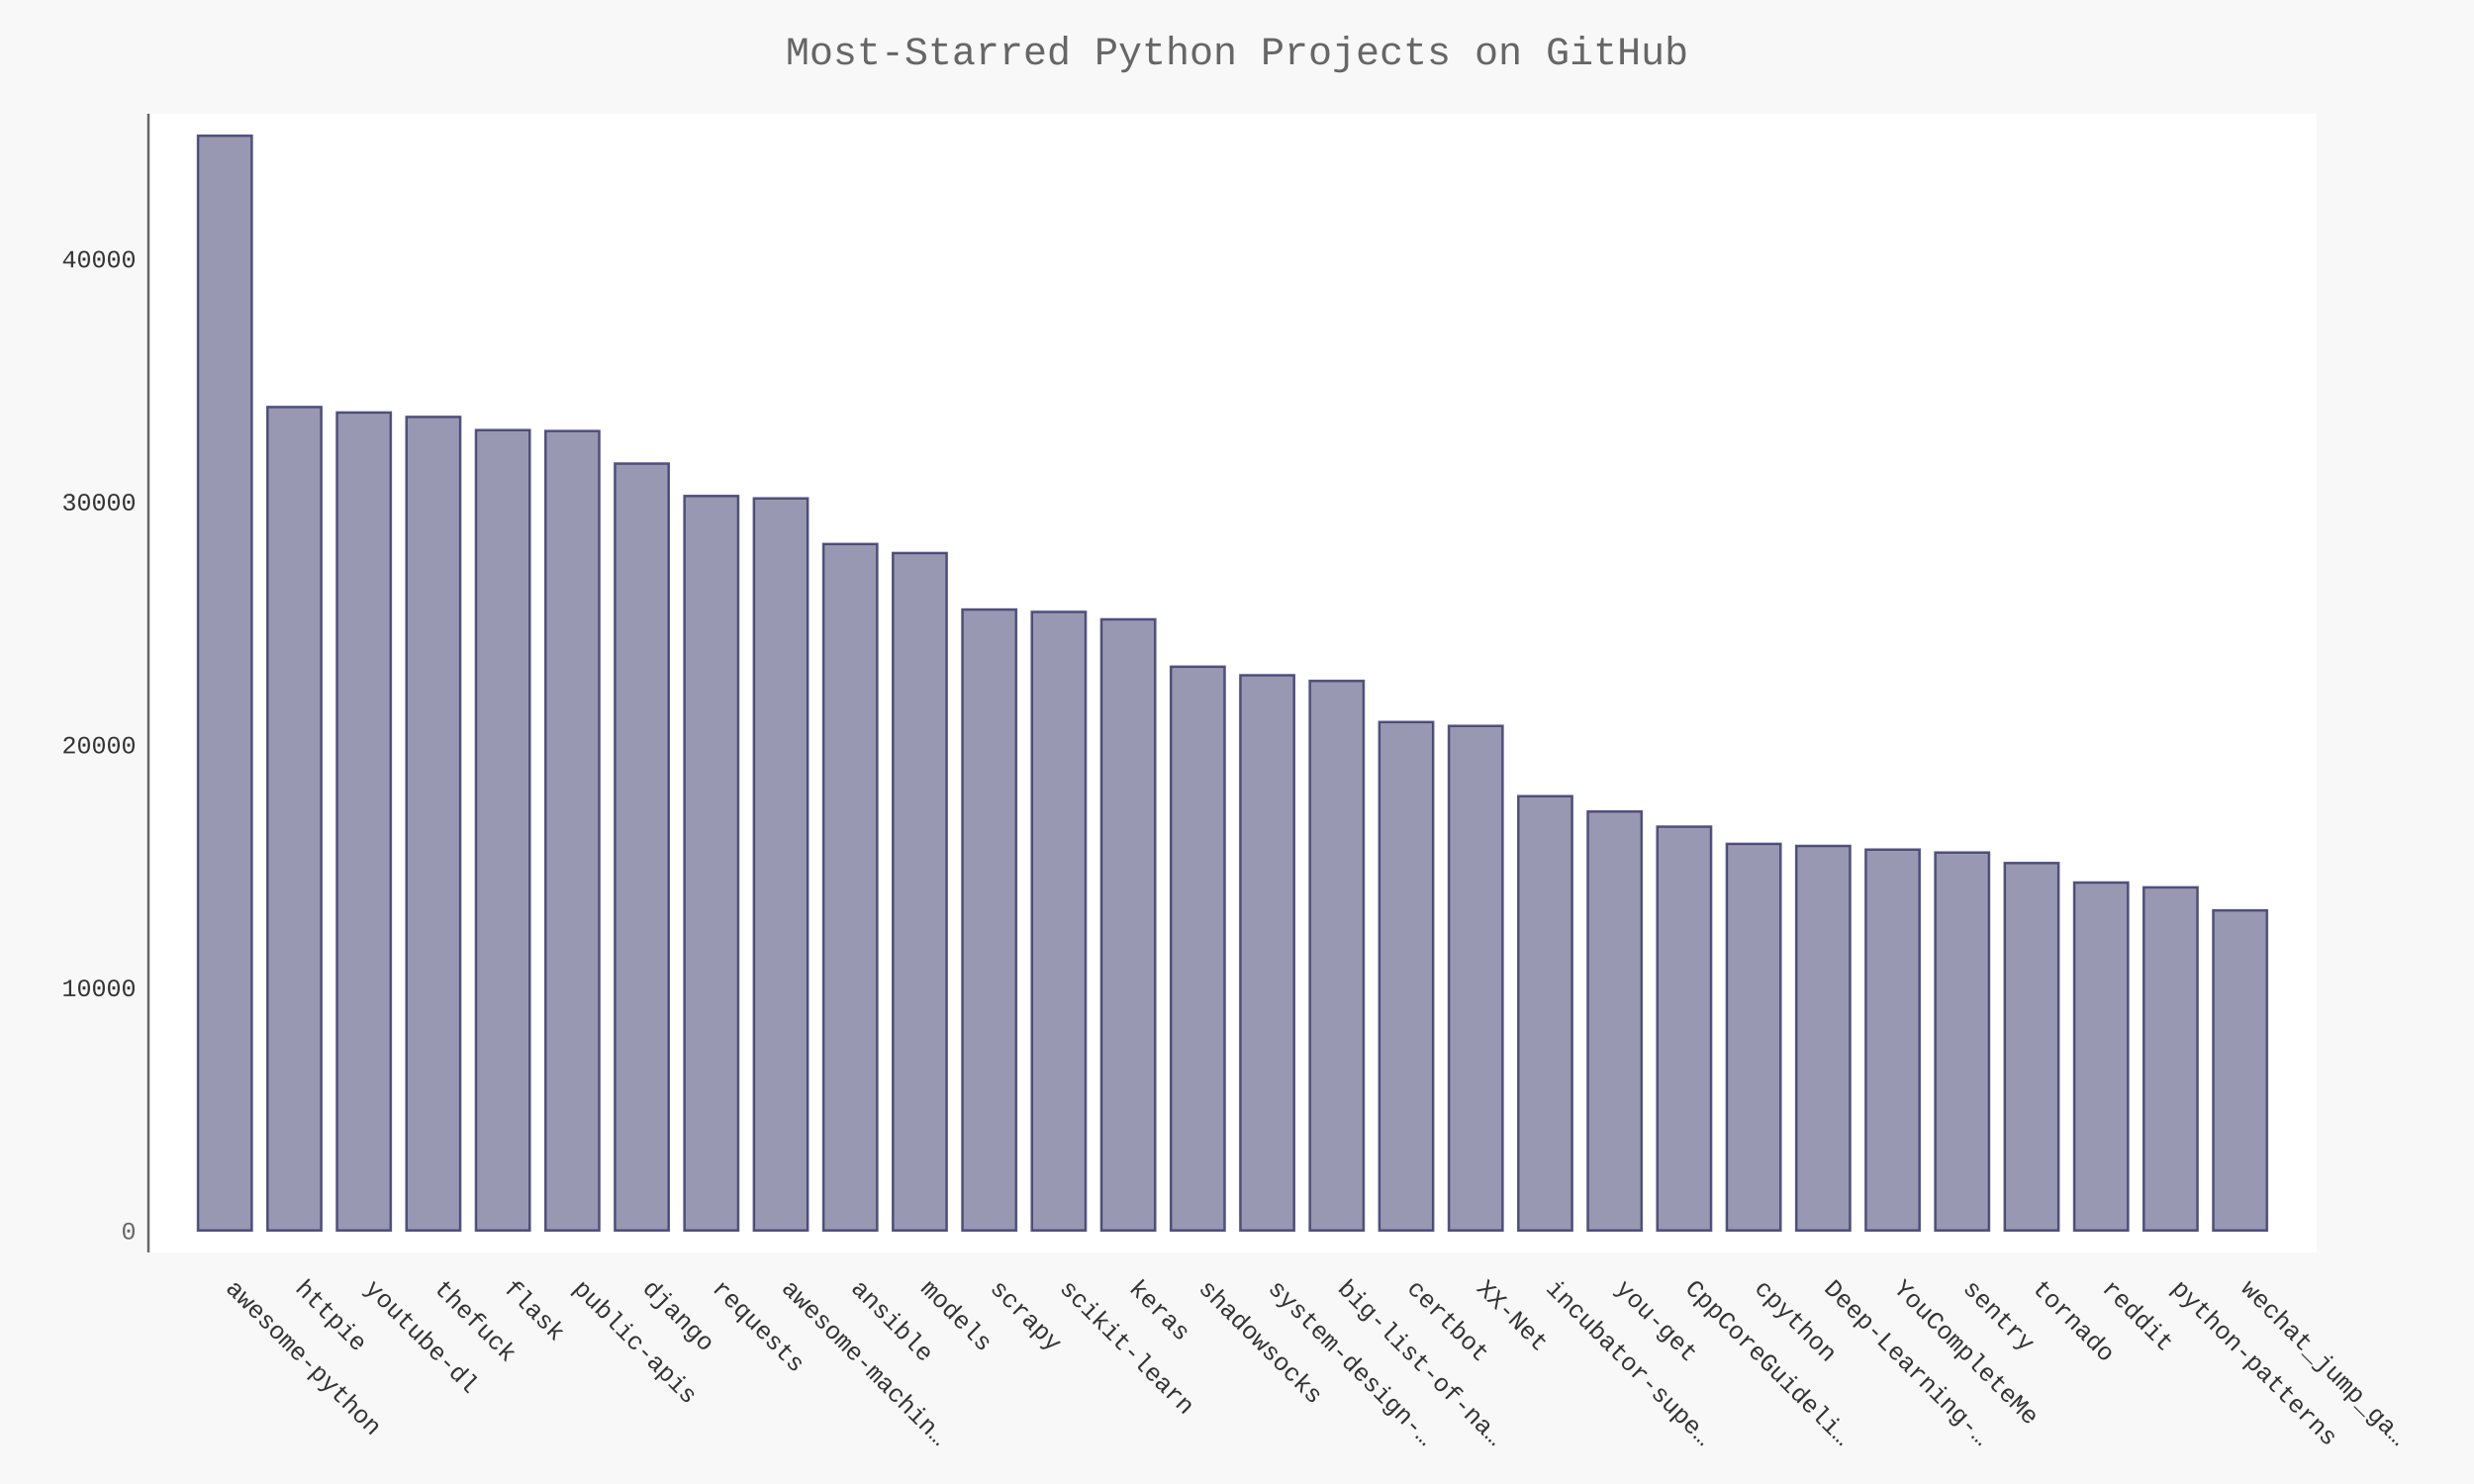
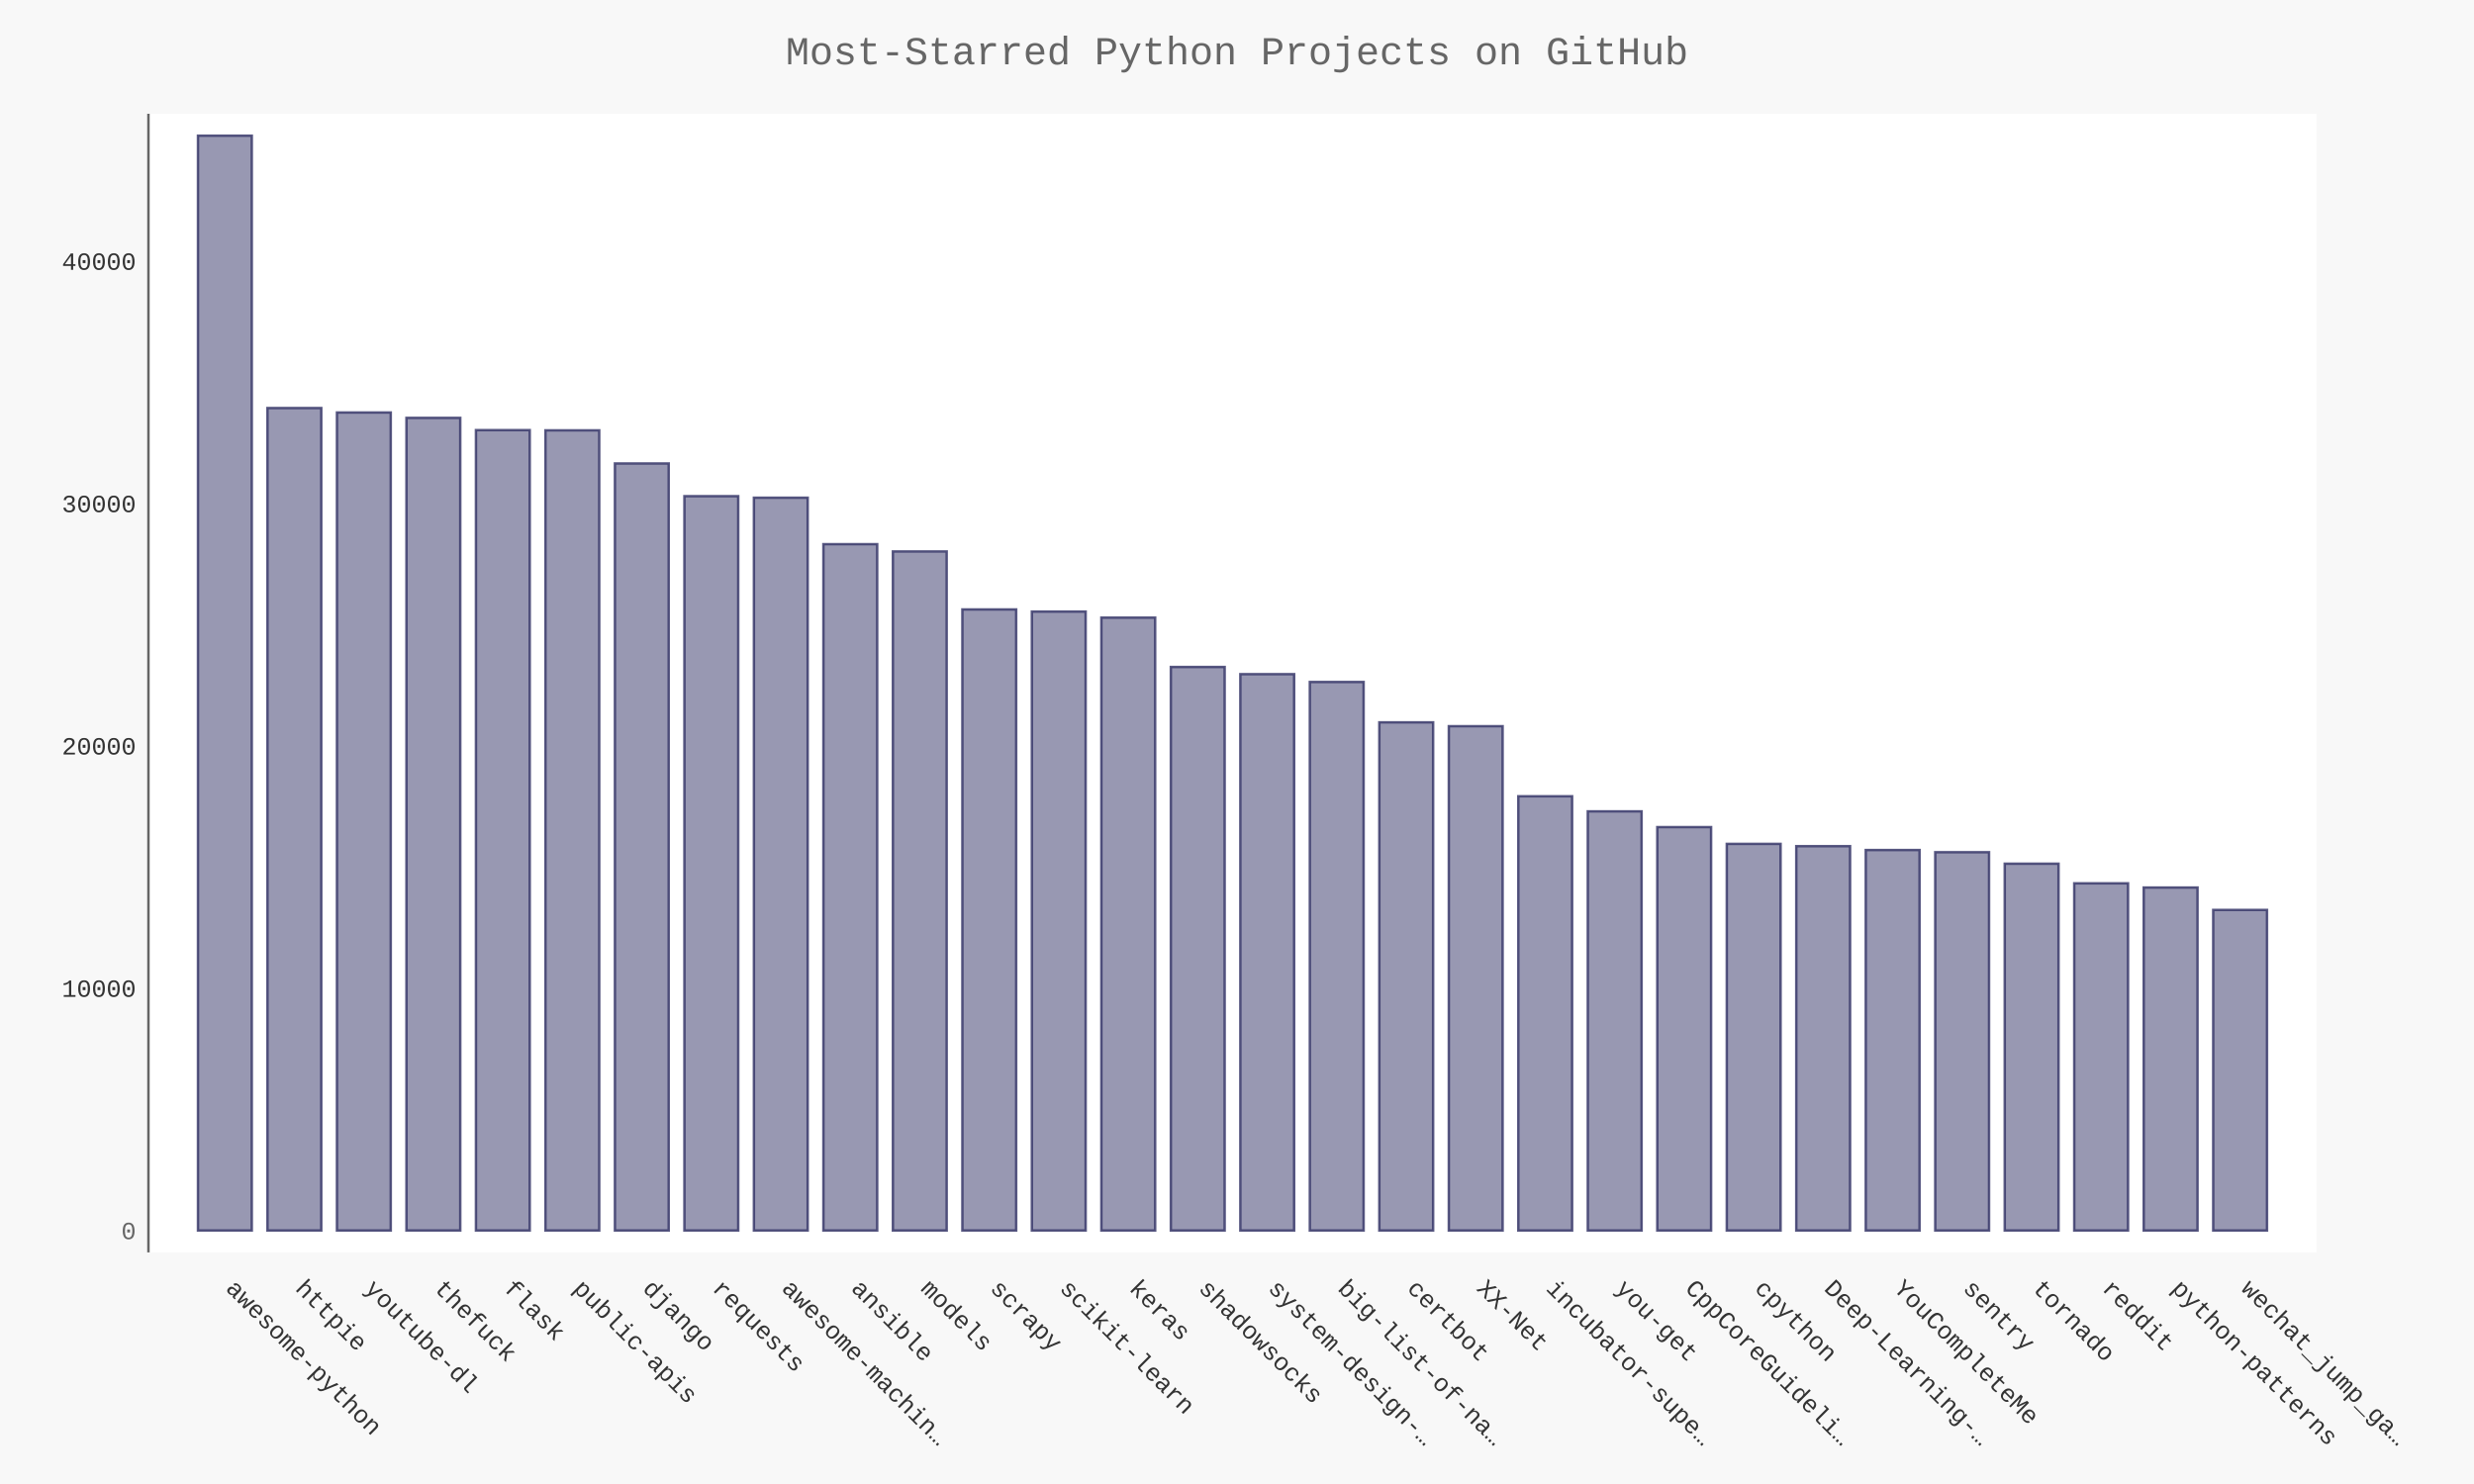
- <svg xmlns="http://www.w3.org/2000/svg" xmlns:xlink="http://www.w3.org/1999/xlink" class="pygal-chart" id="chart-6d1c6dbc-b07c-4457-940c-621d89699a38" viewBox="0 0 1000 600">
+ <svg xmlns="http://www.w3.org/2000/svg" xmlns:xlink="http://www.w3.org/1999/xlink" class="pygal-chart" id="chart-295b5a60-3c59-4f7c-b7f3-b1e7a32ef93c" viewBox="0 0 1000 600">
  <defs>
-     <style type="text/css">#chart-6d1c6dbc-b07c-4457-940c-621d89699a38{-webkit-user-select:none;-webkit-font-smoothing:antialiased;font-family:Consolas,"Liberation Mono",Menlo,Courier,monospace}#chart-6d1c6dbc-b07c-4457-940c-621d89699a38 .title{font-family:Consolas,"Liberation Mono",Menlo,Courier,monospace;font-size:16px}#chart-6d1c6dbc-b07c-4457-940c-621d89699a38 .legends .legend text{font-family:Consolas,"Liberation Mono",Menlo,Courier,monospace;font-size:14px}#chart-6d1c6dbc-b07c-4457-940c-621d89699a38 .axis text{font-family:Consolas,"Liberation Mono",Menlo,Courier,monospace;font-size:10px}#chart-6d1c6dbc-b07c-4457-940c-621d89699a38 .axis text.major{font-family:Consolas,"Liberation Mono",Menlo,Courier,monospace;font-size:10px}#chart-6d1c6dbc-b07c-4457-940c-621d89699a38 .text-overlay text.value{font-family:Consolas,"Liberation Mono",Menlo,Courier,monospace;font-size:16px}#chart-6d1c6dbc-b07c-4457-940c-621d89699a38 .text-overlay text.label{font-family:Consolas,"Liberation Mono",Menlo,Courier,monospace;font-size:10px}#chart-6d1c6dbc-b07c-4457-940c-621d89699a38 .tooltip{font-family:Consolas,"Liberation Mono",Menlo,Courier,monospace;font-size:14px}#chart-6d1c6dbc-b07c-4457-940c-621d89699a38 text.no_data{font-family:Consolas,"Liberation Mono",Menlo,Courier,monospace;font-size:64px}
- #chart-6d1c6dbc-b07c-4457-940c-621d89699a38{background-color:#f8f8f8}#chart-6d1c6dbc-b07c-4457-940c-621d89699a38 path,#chart-6d1c6dbc-b07c-4457-940c-621d89699a38 line,#chart-6d1c6dbc-b07c-4457-940c-621d89699a38 rect,#chart-6d1c6dbc-b07c-4457-940c-621d89699a38 circle{-webkit-transition:250ms ease-in;-moz-transition:250ms ease-in;transition:250ms ease-in}#chart-6d1c6dbc-b07c-4457-940c-621d89699a38 .graph &gt; .background{fill:#f8f8f8}#chart-6d1c6dbc-b07c-4457-940c-621d89699a38 .plot &gt; .background{fill:#ffffff}#chart-6d1c6dbc-b07c-4457-940c-621d89699a38 .graph{fill:#333}#chart-6d1c6dbc-b07c-4457-940c-621d89699a38 text.no_data{fill:#666}#chart-6d1c6dbc-b07c-4457-940c-621d89699a38 .title{fill:#666}#chart-6d1c6dbc-b07c-4457-940c-621d89699a38 .legends .legend text{fill:#333}#chart-6d1c6dbc-b07c-4457-940c-621d89699a38 .legends .legend:hover text{fill:#666}#chart-6d1c6dbc-b07c-4457-940c-621d89699a38 .axis .line{stroke:#666}#chart-6d1c6dbc-b07c-4457-940c-621d89699a38 .axis .guide.line{stroke:rgba(0,0,0,0.5)}#chart-6d1c6dbc-b07c-4457-940c-621d89699a38 .axis .major.line{stroke:#333}#chart-6d1c6dbc-b07c-4457-940c-621d89699a38 .axis text.major{fill:#666}#chart-6d1c6dbc-b07c-4457-940c-621d89699a38 .axis.y .guides:hover .guide.line,#chart-6d1c6dbc-b07c-4457-940c-621d89699a38 .line-graph .axis.x .guides:hover .guide.line,#chart-6d1c6dbc-b07c-4457-940c-621d89699a38 .stackedline-graph .axis.x .guides:hover .guide.line,#chart-6d1c6dbc-b07c-4457-940c-621d89699a38 .xy-graph .axis.x .guides:hover .guide.line{stroke:#666}#chart-6d1c6dbc-b07c-4457-940c-621d89699a38 .axis .guides:hover text{fill:#666}#chart-6d1c6dbc-b07c-4457-940c-621d89699a38 .reactive{fill-opacity:.5;stroke-opacity:.8}#chart-6d1c6dbc-b07c-4457-940c-621d89699a38 .ci{stroke:#333}#chart-6d1c6dbc-b07c-4457-940c-621d89699a38 .reactive.active,#chart-6d1c6dbc-b07c-4457-940c-621d89699a38 .active .reactive{fill-opacity:.9;stroke-opacity:.9;stroke-width:4}#chart-6d1c6dbc-b07c-4457-940c-621d89699a38 .ci .reactive.active{stroke-width:1.5}#chart-6d1c6dbc-b07c-4457-940c-621d89699a38 .series text{fill:#666}#chart-6d1c6dbc-b07c-4457-940c-621d89699a38 .tooltip rect{fill:#ffffff;stroke:#666;-webkit-transition:opacity 250ms ease-in;-moz-transition:opacity 250ms ease-in;transition:opacity 250ms ease-in}#chart-6d1c6dbc-b07c-4457-940c-621d89699a38 .tooltip .label{fill:#333}#chart-6d1c6dbc-b07c-4457-940c-621d89699a38 .tooltip .label{fill:#333}#chart-6d1c6dbc-b07c-4457-940c-621d89699a38 .tooltip .legend{font-size:.8em;fill:rgba(0,0,0,0.5)}#chart-6d1c6dbc-b07c-4457-940c-621d89699a38 .tooltip .x_label{font-size:.6em;fill:#666}#chart-6d1c6dbc-b07c-4457-940c-621d89699a38 .tooltip .xlink{font-size:.5em;text-decoration:underline}#chart-6d1c6dbc-b07c-4457-940c-621d89699a38 .tooltip .value{font-size:1.5em}#chart-6d1c6dbc-b07c-4457-940c-621d89699a38 .bound{font-size:.5em}#chart-6d1c6dbc-b07c-4457-940c-621d89699a38 .max-value{font-size:.75em;fill:rgba(0,0,0,0.5)}#chart-6d1c6dbc-b07c-4457-940c-621d89699a38 .map-element{fill:#ffffff;stroke:rgba(0,0,0,0.5) !important}#chart-6d1c6dbc-b07c-4457-940c-621d89699a38 .map-element .reactive{fill-opacity:inherit;stroke-opacity:inherit}#chart-6d1c6dbc-b07c-4457-940c-621d89699a38 .color-0,#chart-6d1c6dbc-b07c-4457-940c-621d89699a38 .color-0 a:visited{stroke:#333366;fill:#333366}#chart-6d1c6dbc-b07c-4457-940c-621d89699a38 .text-overlay .color-0 text{fill:black}
- #chart-6d1c6dbc-b07c-4457-940c-621d89699a38 text.no_data{text-anchor:middle}#chart-6d1c6dbc-b07c-4457-940c-621d89699a38 .guide.line{fill:none}#chart-6d1c6dbc-b07c-4457-940c-621d89699a38 .centered{text-anchor:middle}#chart-6d1c6dbc-b07c-4457-940c-621d89699a38 .title{text-anchor:middle}#chart-6d1c6dbc-b07c-4457-940c-621d89699a38 .legends .legend text{fill-opacity:1}#chart-6d1c6dbc-b07c-4457-940c-621d89699a38 .axis.x text{text-anchor:middle}#chart-6d1c6dbc-b07c-4457-940c-621d89699a38 .axis.x:not(.web) text[transform]{text-anchor:start}#chart-6d1c6dbc-b07c-4457-940c-621d89699a38 .axis.x:not(.web) text[transform].backwards{text-anchor:end}#chart-6d1c6dbc-b07c-4457-940c-621d89699a38 .axis.y text{text-anchor:end}#chart-6d1c6dbc-b07c-4457-940c-621d89699a38 .axis.y text[transform].backwards{text-anchor:start}#chart-6d1c6dbc-b07c-4457-940c-621d89699a38 .axis.y2 text{text-anchor:start}#chart-6d1c6dbc-b07c-4457-940c-621d89699a38 .axis.y2 text[transform].backwards{text-anchor:end}#chart-6d1c6dbc-b07c-4457-940c-621d89699a38 .axis .guide.line{stroke-dasharray:4,4}#chart-6d1c6dbc-b07c-4457-940c-621d89699a38 .axis .major.guide.line{stroke-dasharray:6,6}#chart-6d1c6dbc-b07c-4457-940c-621d89699a38 .horizontal .axis.y .guide.line,#chart-6d1c6dbc-b07c-4457-940c-621d89699a38 .horizontal .axis.y2 .guide.line,#chart-6d1c6dbc-b07c-4457-940c-621d89699a38 .vertical .axis.x .guide.line{opacity:0}#chart-6d1c6dbc-b07c-4457-940c-621d89699a38 .horizontal .axis.always_show .guide.line,#chart-6d1c6dbc-b07c-4457-940c-621d89699a38 .vertical .axis.always_show .guide.line{opacity:1 !important}#chart-6d1c6dbc-b07c-4457-940c-621d89699a38 .axis.y .guides:hover .guide.line,#chart-6d1c6dbc-b07c-4457-940c-621d89699a38 .axis.y2 .guides:hover .guide.line,#chart-6d1c6dbc-b07c-4457-940c-621d89699a38 .axis.x .guides:hover .guide.line{opacity:1}#chart-6d1c6dbc-b07c-4457-940c-621d89699a38 .axis .guides:hover text{opacity:1}#chart-6d1c6dbc-b07c-4457-940c-621d89699a38 .nofill{fill:none}#chart-6d1c6dbc-b07c-4457-940c-621d89699a38 .subtle-fill{fill-opacity:.2}#chart-6d1c6dbc-b07c-4457-940c-621d89699a38 .dot{stroke-width:1px;fill-opacity:1}#chart-6d1c6dbc-b07c-4457-940c-621d89699a38 .dot.active{stroke-width:5px}#chart-6d1c6dbc-b07c-4457-940c-621d89699a38 .dot.negative{fill:transparent}#chart-6d1c6dbc-b07c-4457-940c-621d89699a38 text,#chart-6d1c6dbc-b07c-4457-940c-621d89699a38 tspan{stroke:none !important}#chart-6d1c6dbc-b07c-4457-940c-621d89699a38 .series text.active{opacity:1}#chart-6d1c6dbc-b07c-4457-940c-621d89699a38 .tooltip rect{fill-opacity:.95;stroke-width:.5}#chart-6d1c6dbc-b07c-4457-940c-621d89699a38 .tooltip text{fill-opacity:1}#chart-6d1c6dbc-b07c-4457-940c-621d89699a38 .showable{visibility:hidden}#chart-6d1c6dbc-b07c-4457-940c-621d89699a38 .showable.shown{visibility:visible}#chart-6d1c6dbc-b07c-4457-940c-621d89699a38 .gauge-background{fill:rgba(229,229,229,1);stroke:none}#chart-6d1c6dbc-b07c-4457-940c-621d89699a38 .bg-lines{stroke:#f8f8f8;stroke-width:2px}</style>
+     <style type="text/css">#chart-295b5a60-3c59-4f7c-b7f3-b1e7a32ef93c{-webkit-user-select:none;-webkit-font-smoothing:antialiased;font-family:Consolas,"Liberation Mono",Menlo,Courier,monospace}#chart-295b5a60-3c59-4f7c-b7f3-b1e7a32ef93c .title{font-family:Consolas,"Liberation Mono",Menlo,Courier,monospace;font-size:16px}#chart-295b5a60-3c59-4f7c-b7f3-b1e7a32ef93c .legends .legend text{font-family:Consolas,"Liberation Mono",Menlo,Courier,monospace;font-size:14px}#chart-295b5a60-3c59-4f7c-b7f3-b1e7a32ef93c .axis text{font-family:Consolas,"Liberation Mono",Menlo,Courier,monospace;font-size:10px}#chart-295b5a60-3c59-4f7c-b7f3-b1e7a32ef93c .axis text.major{font-family:Consolas,"Liberation Mono",Menlo,Courier,monospace;font-size:10px}#chart-295b5a60-3c59-4f7c-b7f3-b1e7a32ef93c .text-overlay text.value{font-family:Consolas,"Liberation Mono",Menlo,Courier,monospace;font-size:16px}#chart-295b5a60-3c59-4f7c-b7f3-b1e7a32ef93c .text-overlay text.label{font-family:Consolas,"Liberation Mono",Menlo,Courier,monospace;font-size:10px}#chart-295b5a60-3c59-4f7c-b7f3-b1e7a32ef93c .tooltip{font-family:Consolas,"Liberation Mono",Menlo,Courier,monospace;font-size:14px}#chart-295b5a60-3c59-4f7c-b7f3-b1e7a32ef93c text.no_data{font-family:Consolas,"Liberation Mono",Menlo,Courier,monospace;font-size:64px}
+ #chart-295b5a60-3c59-4f7c-b7f3-b1e7a32ef93c{background-color:#f8f8f8}#chart-295b5a60-3c59-4f7c-b7f3-b1e7a32ef93c path,#chart-295b5a60-3c59-4f7c-b7f3-b1e7a32ef93c line,#chart-295b5a60-3c59-4f7c-b7f3-b1e7a32ef93c rect,#chart-295b5a60-3c59-4f7c-b7f3-b1e7a32ef93c circle{-webkit-transition:250ms ease-in;-moz-transition:250ms ease-in;transition:250ms ease-in}#chart-295b5a60-3c59-4f7c-b7f3-b1e7a32ef93c .graph &gt; .background{fill:#f8f8f8}#chart-295b5a60-3c59-4f7c-b7f3-b1e7a32ef93c .plot &gt; .background{fill:#ffffff}#chart-295b5a60-3c59-4f7c-b7f3-b1e7a32ef93c .graph{fill:#333}#chart-295b5a60-3c59-4f7c-b7f3-b1e7a32ef93c text.no_data{fill:#666}#chart-295b5a60-3c59-4f7c-b7f3-b1e7a32ef93c .title{fill:#666}#chart-295b5a60-3c59-4f7c-b7f3-b1e7a32ef93c .legends .legend text{fill:#333}#chart-295b5a60-3c59-4f7c-b7f3-b1e7a32ef93c .legends .legend:hover text{fill:#666}#chart-295b5a60-3c59-4f7c-b7f3-b1e7a32ef93c .axis .line{stroke:#666}#chart-295b5a60-3c59-4f7c-b7f3-b1e7a32ef93c .axis .guide.line{stroke:rgba(0,0,0,0.5)}#chart-295b5a60-3c59-4f7c-b7f3-b1e7a32ef93c .axis .major.line{stroke:#333}#chart-295b5a60-3c59-4f7c-b7f3-b1e7a32ef93c .axis text.major{fill:#666}#chart-295b5a60-3c59-4f7c-b7f3-b1e7a32ef93c .axis.y .guides:hover .guide.line,#chart-295b5a60-3c59-4f7c-b7f3-b1e7a32ef93c .line-graph .axis.x .guides:hover .guide.line,#chart-295b5a60-3c59-4f7c-b7f3-b1e7a32ef93c .stackedline-graph .axis.x .guides:hover .guide.line,#chart-295b5a60-3c59-4f7c-b7f3-b1e7a32ef93c .xy-graph .axis.x .guides:hover .guide.line{stroke:#666}#chart-295b5a60-3c59-4f7c-b7f3-b1e7a32ef93c .axis .guides:hover text{fill:#666}#chart-295b5a60-3c59-4f7c-b7f3-b1e7a32ef93c .reactive{fill-opacity:.5;stroke-opacity:.8}#chart-295b5a60-3c59-4f7c-b7f3-b1e7a32ef93c .ci{stroke:#333}#chart-295b5a60-3c59-4f7c-b7f3-b1e7a32ef93c .reactive.active,#chart-295b5a60-3c59-4f7c-b7f3-b1e7a32ef93c .active .reactive{fill-opacity:.9;stroke-opacity:.9;stroke-width:4}#chart-295b5a60-3c59-4f7c-b7f3-b1e7a32ef93c .ci .reactive.active{stroke-width:1.5}#chart-295b5a60-3c59-4f7c-b7f3-b1e7a32ef93c .series text{fill:#666}#chart-295b5a60-3c59-4f7c-b7f3-b1e7a32ef93c .tooltip rect{fill:#ffffff;stroke:#666;-webkit-transition:opacity 250ms ease-in;-moz-transition:opacity 250ms ease-in;transition:opacity 250ms ease-in}#chart-295b5a60-3c59-4f7c-b7f3-b1e7a32ef93c .tooltip .label{fill:#333}#chart-295b5a60-3c59-4f7c-b7f3-b1e7a32ef93c .tooltip .label{fill:#333}#chart-295b5a60-3c59-4f7c-b7f3-b1e7a32ef93c .tooltip .legend{font-size:.8em;fill:rgba(0,0,0,0.5)}#chart-295b5a60-3c59-4f7c-b7f3-b1e7a32ef93c .tooltip .x_label{font-size:.6em;fill:#666}#chart-295b5a60-3c59-4f7c-b7f3-b1e7a32ef93c .tooltip .xlink{font-size:.5em;text-decoration:underline}#chart-295b5a60-3c59-4f7c-b7f3-b1e7a32ef93c .tooltip .value{font-size:1.5em}#chart-295b5a60-3c59-4f7c-b7f3-b1e7a32ef93c .bound{font-size:.5em}#chart-295b5a60-3c59-4f7c-b7f3-b1e7a32ef93c .max-value{font-size:.75em;fill:rgba(0,0,0,0.5)}#chart-295b5a60-3c59-4f7c-b7f3-b1e7a32ef93c .map-element{fill:#ffffff;stroke:rgba(0,0,0,0.5) !important}#chart-295b5a60-3c59-4f7c-b7f3-b1e7a32ef93c .map-element .reactive{fill-opacity:inherit;stroke-opacity:inherit}#chart-295b5a60-3c59-4f7c-b7f3-b1e7a32ef93c .color-0,#chart-295b5a60-3c59-4f7c-b7f3-b1e7a32ef93c .color-0 a:visited{stroke:#333366;fill:#333366}#chart-295b5a60-3c59-4f7c-b7f3-b1e7a32ef93c .text-overlay .color-0 text{fill:black}
+ #chart-295b5a60-3c59-4f7c-b7f3-b1e7a32ef93c text.no_data{text-anchor:middle}#chart-295b5a60-3c59-4f7c-b7f3-b1e7a32ef93c .guide.line{fill:none}#chart-295b5a60-3c59-4f7c-b7f3-b1e7a32ef93c .centered{text-anchor:middle}#chart-295b5a60-3c59-4f7c-b7f3-b1e7a32ef93c .title{text-anchor:middle}#chart-295b5a60-3c59-4f7c-b7f3-b1e7a32ef93c .legends .legend text{fill-opacity:1}#chart-295b5a60-3c59-4f7c-b7f3-b1e7a32ef93c .axis.x text{text-anchor:middle}#chart-295b5a60-3c59-4f7c-b7f3-b1e7a32ef93c .axis.x:not(.web) text[transform]{text-anchor:start}#chart-295b5a60-3c59-4f7c-b7f3-b1e7a32ef93c .axis.x:not(.web) text[transform].backwards{text-anchor:end}#chart-295b5a60-3c59-4f7c-b7f3-b1e7a32ef93c .axis.y text{text-anchor:end}#chart-295b5a60-3c59-4f7c-b7f3-b1e7a32ef93c .axis.y text[transform].backwards{text-anchor:start}#chart-295b5a60-3c59-4f7c-b7f3-b1e7a32ef93c .axis.y2 text{text-anchor:start}#chart-295b5a60-3c59-4f7c-b7f3-b1e7a32ef93c .axis.y2 text[transform].backwards{text-anchor:end}#chart-295b5a60-3c59-4f7c-b7f3-b1e7a32ef93c .axis .guide.line{stroke-dasharray:4,4}#chart-295b5a60-3c59-4f7c-b7f3-b1e7a32ef93c .axis .major.guide.line{stroke-dasharray:6,6}#chart-295b5a60-3c59-4f7c-b7f3-b1e7a32ef93c .horizontal .axis.y .guide.line,#chart-295b5a60-3c59-4f7c-b7f3-b1e7a32ef93c .horizontal .axis.y2 .guide.line,#chart-295b5a60-3c59-4f7c-b7f3-b1e7a32ef93c .vertical .axis.x .guide.line{opacity:0}#chart-295b5a60-3c59-4f7c-b7f3-b1e7a32ef93c .horizontal .axis.always_show .guide.line,#chart-295b5a60-3c59-4f7c-b7f3-b1e7a32ef93c .vertical .axis.always_show .guide.line{opacity:1 !important}#chart-295b5a60-3c59-4f7c-b7f3-b1e7a32ef93c .axis.y .guides:hover .guide.line,#chart-295b5a60-3c59-4f7c-b7f3-b1e7a32ef93c .axis.y2 .guides:hover .guide.line,#chart-295b5a60-3c59-4f7c-b7f3-b1e7a32ef93c .axis.x .guides:hover .guide.line{opacity:1}#chart-295b5a60-3c59-4f7c-b7f3-b1e7a32ef93c .axis .guides:hover text{opacity:1}#chart-295b5a60-3c59-4f7c-b7f3-b1e7a32ef93c .nofill{fill:none}#chart-295b5a60-3c59-4f7c-b7f3-b1e7a32ef93c .subtle-fill{fill-opacity:.2}#chart-295b5a60-3c59-4f7c-b7f3-b1e7a32ef93c .dot{stroke-width:1px;fill-opacity:1}#chart-295b5a60-3c59-4f7c-b7f3-b1e7a32ef93c .dot.active{stroke-width:5px}#chart-295b5a60-3c59-4f7c-b7f3-b1e7a32ef93c .dot.negative{fill:transparent}#chart-295b5a60-3c59-4f7c-b7f3-b1e7a32ef93c text,#chart-295b5a60-3c59-4f7c-b7f3-b1e7a32ef93c tspan{stroke:none !important}#chart-295b5a60-3c59-4f7c-b7f3-b1e7a32ef93c .series text.active{opacity:1}#chart-295b5a60-3c59-4f7c-b7f3-b1e7a32ef93c .tooltip rect{fill-opacity:.95;stroke-width:.5}#chart-295b5a60-3c59-4f7c-b7f3-b1e7a32ef93c .tooltip text{fill-opacity:1}#chart-295b5a60-3c59-4f7c-b7f3-b1e7a32ef93c .showable{visibility:hidden}#chart-295b5a60-3c59-4f7c-b7f3-b1e7a32ef93c .showable.shown{visibility:visible}#chart-295b5a60-3c59-4f7c-b7f3-b1e7a32ef93c .gauge-background{fill:rgba(229,229,229,1);stroke:none}#chart-295b5a60-3c59-4f7c-b7f3-b1e7a32ef93c .bg-lines{stroke:#f8f8f8;stroke-width:2px}</style>
  </defs>
  <g class="graph bar-graph vertical">
    <rect class="background" height="600" width="1000" x="0" y="0" />
    <g class="plot" transform="translate(60, 46)">
      <rect class="background" height="460.36" width="876.36" x="0" y="0" />
      <g class="axis y">
        <g class="guides">
          <text class="major" x="-5" y="455.007">0</text>
        </g>
        <g class="guides">
-           <text class="" x="-5" y="356.782">10000</text>
-         </g>
-         <g class="guides">
-           <text class="" x="-5" y="258.556">20000</text>
-         </g>
-         <g class="guides">
-           <text class="" x="-5" y="160.33">30000</text>
-         </g>
-         <g class="guides">
-           <text class="" x="-5" y="62.104">40000</text>
+           <text class="" x="-5" y="357.027">10000</text>
+         </g>
+         <g class="guides">
+           <text class="" x="-5" y="259.047">20000</text>
+         </g>
+         <g class="guides">
+           <text class="" x="-5" y="161.067">30000</text>
+         </g>
+         <g class="guides">
+           <text class="" x="-5" y="63.087">40000</text>
        </g>
      </g>
      <g class="axis x">
        <path class="line" d="M0 0 v460.36" />
        <g class="guides">
          <path class="guide line" d="M30.897 0 v460.36" />
          <text class="" transform="rotate(45 30.89732 475.3604)" x="30.897" y="475.36">awesome-python</text>
        </g>
        <g class="guides">
          <path class="guide line" d="M58.986 0 v460.36" />
          <text class="" transform="rotate(45 58.9858 475.3604)" x="58.986" y="475.36">httpie</text>
        </g>
        <g class="guides">
          <path class="guide line" d="M87.074 0 v460.36" />
          <text class="" transform="rotate(45 87.07427 475.3604)" x="87.074" y="475.36">youtube-dl</text>
        </g>
        <g class="guides">
          <path class="guide line" d="M115.163 0 v460.36" />
          <text class="" transform="rotate(45 115.1627 475.3604)" x="115.163" y="475.36">thefuck</text>
        </g>
        <g class="guides">
          <path class="guide line" d="M143.251 0 v460.36" />
          <text class="" transform="rotate(45 143.2512 475.3604)" x="143.251" y="475.36">flask</text>
        </g>
        <g class="guides">
          <path class="guide line" d="M171.34 0 v460.36" />
          <text class="" transform="rotate(45 171.3397 475.3604)" x="171.34" y="475.36">public-apis</text>
        </g>
        <g class="guides">
          <path class="guide line" d="M199.428 0 v460.36" />
          <text class="" transform="rotate(45 199.4282 475.3604)" x="199.428" y="475.36">django</text>
        </g>
        <g class="guides">
          <path class="guide line" d="M227.517 0 v460.36" />
          <text class="" transform="rotate(45 227.5166 475.3604)" x="227.517" y="475.36">requests</text>
        </g>
        <g class="guides">
          <path class="guide line" d="M255.605 0 v460.36" />
          <text class="" transform="rotate(45 255.6051 475.3604)" x="255.605" y="475.36">awesome-machin…</text>
        </g>
        <g class="guides">
          <path class="guide line" d="M283.694 0 v460.36" />
          <text class="" transform="rotate(45 283.6936 475.3604)" x="283.694" y="475.36">ansible</text>
        </g>
        <g class="guides">
          <path class="guide line" d="M311.782 0 v460.36" />
          <text class="" transform="rotate(45 311.7821 475.3604)" x="311.782" y="475.36">models</text>
        </g>
        <g class="guides">
          <path class="guide line" d="M339.871 0 v460.36" />
          <text class="" transform="rotate(45 339.8705 475.3604)" x="339.871" y="475.36">scrapy</text>
        </g>
        <g class="guides">
          <path class="guide line" d="M367.959 0 v460.36" />
          <text class="" transform="rotate(45 367.959 475.3604)" x="367.959" y="475.36">scikit-learn</text>
        </g>
        <g class="guides">
          <path class="guide line" d="M396.047 0 v460.36" />
          <text class="" transform="rotate(45 396.0475 475.3604)" x="396.047" y="475.36">keras</text>
        </g>
        <g class="guides">
          <path class="guide line" d="M424.136 0 v460.36" />
          <text class="" transform="rotate(45 424.136 475.3604)" x="424.136" y="475.36">shadowsocks</text>
        </g>
        <g class="guides">
          <path class="guide line" d="M452.224 0 v460.36" />
          <text class="" transform="rotate(45 452.2244 475.3604)" x="452.224" y="475.36">system-design-…</text>
        </g>
        <g class="guides">
          <path class="guide line" d="M480.313 0 v460.36" />
          <text class="" transform="rotate(45 480.3129 475.3604)" x="480.313" y="475.36">big-list-of-na…</text>
        </g>
        <g class="guides">
          <path class="guide line" d="M508.401 0 v460.36" />
          <text class="" transform="rotate(45 508.4014 475.3604)" x="508.401" y="475.36">certbot</text>
        </g>
        <g class="guides">
          <path class="guide line" d="M536.49 0 v460.36" />
          <text class="" transform="rotate(45 536.4899 475.3604)" x="536.49" y="475.36">XX-Net</text>
        </g>
        <g class="guides">
          <path class="guide line" d="M564.578 0 v460.36" />
          <text class="" transform="rotate(45 564.5783 475.3604)" x="564.578" y="475.36">incubator-supe…</text>
        </g>
        <g class="guides">
          <path class="guide line" d="M592.667 0 v460.36" />
          <text class="" transform="rotate(45 592.6668 475.3604)" x="592.667" y="475.36">you-get</text>
        </g>
        <g class="guides">
          <path class="guide line" d="M620.755 0 v460.36" />
          <text class="" transform="rotate(45 620.7553 475.3604)" x="620.755" y="475.36">CppCoreGuideli…</text>
        </g>
        <g class="guides">
          <path class="guide line" d="M648.844 0 v460.36" />
          <text class="" transform="rotate(45 648.8438 475.3604)" x="648.844" y="475.36">cpython</text>
        </g>
        <g class="guides">
          <path class="guide line" d="M676.932 0 v460.36" />
          <text class="" transform="rotate(45 676.9322 475.3604)" x="676.932" y="475.36">Deep-Learning-…</text>
        </g>
        <g class="guides">
          <path class="guide line" d="M705.021 0 v460.36" />
          <text class="" transform="rotate(45 705.0207 475.3604)" x="705.021" y="475.36">YouCompleteMe</text>
        </g>
        <g class="guides">
          <path class="guide line" d="M733.109 0 v460.36" />
          <text class="" transform="rotate(45 733.1092 475.3604)" x="733.109" y="475.36">sentry</text>
        </g>
        <g class="guides">
          <path class="guide line" d="M761.198 0 v460.36" />
          <text class="" transform="rotate(45 761.1976 475.3604)" x="761.198" y="475.36">tornado</text>
        </g>
        <g class="guides">
          <path class="guide line" d="M789.286 0 v460.36" />
          <text class="" transform="rotate(45 789.2861 475.3604)" x="789.286" y="475.36">reddit</text>
        </g>
        <g class="guides">
          <path class="guide line" d="M817.375 0 v460.36" />
          <text class="" transform="rotate(45 817.3746 475.3604)" x="817.375" y="475.36">python-patterns</text>
        </g>
        <g class="guides">
          <path class="guide line" d="M845.463 0 v460.36" />
          <text class="" transform="rotate(45 845.4631 475.3604)" x="845.463" y="475.36">wechat_jump_ga…</text>
        </g>
      </g>
      <g class="series serie-0 color-0">
        <g class="bars">
          <g class="bar">
            <a target="_blank" xlink:href="https://github.com/vinta/awesome-python">
              <rect class="rect reactive tooltip-trigger" height="442.654" rx="0" ry="0" width="21.752" x="20.021" y="8.853" />
            </a>
          </g>
          <g class="bar">
            <a target="_blank" xlink:href="https://github.com/jakubroztocil/httpie">
-               <rect class="rect reactive tooltip-trigger" height="332.956" rx="0" ry="0" width="21.752" x="48.11" y="118.552" />
+               <rect class="rect reactive tooltip-trigger" height="332.534" rx="0" ry="0" width="21.752" x="48.11" y="118.973" />
            </a>
          </g>
          <g class="bar">
            <a target="_blank" xlink:href="https://github.com/rg3/youtube-dl">
-               <rect class="rect reactive tooltip-trigger" height="330.746" rx="0" ry="0" width="21.752" x="76.198" y="120.762" />
+               <rect class="rect reactive tooltip-trigger" height="330.732" rx="0" ry="0" width="21.752" x="76.198" y="120.776" />
            </a>
          </g>
          <g class="bar">
            <a target="_blank" xlink:href="https://github.com/nvbn/thefuck">
-               <rect class="rect reactive tooltip-trigger" height="328.958" rx="0" ry="0" width="21.752" x="104.287" y="122.549" />
+               <rect class="rect reactive tooltip-trigger" height="328.556" rx="0" ry="0" width="21.752" x="104.287" y="122.951" />
            </a>
          </g>
          <g class="bar">
            <a target="_blank" xlink:href="https://github.com/pallets/flask">
-               <rect class="rect reactive tooltip-trigger" height="323.624" rx="0" ry="0" width="21.752" x="132.375" y="127.883" />
+               <rect class="rect reactive tooltip-trigger" height="323.608" rx="0" ry="0" width="21.752" x="132.375" y="127.899" />
            </a>
          </g>
          <g class="bar">
            <a target="_blank" xlink:href="https://github.com/toddmotto/public-apis">
-               <rect class="rect reactive tooltip-trigger" height="323.251" rx="0" ry="0" width="21.752" x="160.464" y="128.256" />
+               <rect class="rect reactive tooltip-trigger" height="323.52" rx="0" ry="0" width="21.752" x="160.464" y="127.987" />
            </a>
          </g>
          <g class="bar">
            <a target="_blank" xlink:href="https://github.com/django/django">
-               <rect class="rect reactive tooltip-trigger" height="310.099" rx="0" ry="0" width="21.752" x="188.552" y="141.409" />
+               <rect class="rect reactive tooltip-trigger" height="310.126" rx="0" ry="0" width="21.752" x="188.552" y="141.381" />
            </a>
          </g>
          <g class="bar">
            <a target="_blank" xlink:href="https://github.com/requests/requests">
-               <rect class="rect reactive tooltip-trigger" height="296.985" rx="0" ry="0" width="21.752" x="216.641" y="154.522" />
+               <rect class="rect reactive tooltip-trigger" height="296.899" rx="0" ry="0" width="21.752" x="216.641" y="154.608" />
            </a>
          </g>
          <g class="bar">
            <a target="_blank" xlink:href="https://github.com/josephmisiti/awesome-machine-learning">
-               <rect class="rect reactive tooltip-trigger" height="296.023" rx="0" ry="0" width="21.752" x="244.729" y="155.484" />
+               <rect class="rect reactive tooltip-trigger" height="296.282" rx="0" ry="0" width="21.752" x="244.729" y="155.225" />
            </a>
          </g>
          <g class="bar">
            <a target="_blank" xlink:href="https://github.com/ansible/ansible">
-               <rect class="rect reactive tooltip-trigger" height="277.576" rx="0" ry="0" width="21.752" x="272.818" y="173.931" />
+               <rect class="rect reactive tooltip-trigger" height="277.499" rx="0" ry="0" width="21.752" x="272.818" y="174.008" />
            </a>
          </g>
          <g class="bar">
            <a target="_blank" xlink:href="https://github.com/tensorflow/models">
-               <rect class="rect reactive tooltip-trigger" height="273.922" rx="0" ry="0" width="21.752" x="300.906" y="177.585" />
+               <rect class="rect reactive tooltip-trigger" height="274.55" rx="0" ry="0" width="21.752" x="300.906" y="176.957" />
            </a>
          </g>
          <g class="bar">
            <a target="_blank" xlink:href="https://github.com/scrapy/scrapy">
-               <rect class="rect reactive tooltip-trigger" height="251.085" rx="0" ry="0" width="21.752" x="328.995" y="200.423" />
+               <rect class="rect reactive tooltip-trigger" height="251.113" rx="0" ry="0" width="21.752" x="328.995" y="200.394" />
            </a>
          </g>
          <g class="bar">
            <a target="_blank" xlink:href="https://github.com/scikit-learn/scikit-learn">
-               <rect class="rect reactive tooltip-trigger" height="250.122" rx="0" ry="0" width="21.752" x="357.083" y="201.385" />
+               <rect class="rect reactive tooltip-trigger" height="250.241" rx="0" ry="0" width="21.752" x="357.083" y="201.266" />
            </a>
          </g>
          <g class="bar">
            <a target="_blank" xlink:href="https://github.com/keras-team/keras">
-               <rect class="rect reactive tooltip-trigger" height="247.116" rx="0" ry="0" width="21.752" x="385.172" y="204.391" />
+               <rect class="rect reactive tooltip-trigger" height="247.792" rx="0" ry="0" width="21.752" x="385.172" y="203.716" />
            </a>
          </g>
          <g class="bar">
            <a target="_blank" xlink:href="https://github.com/shadowsocks/shadowsocks">
-               <rect class="rect reactive tooltip-trigger" height="227.972" rx="0" ry="0" width="21.752" x="413.26" y="223.535" />
+               <rect class="rect reactive tooltip-trigger" height="227.843" rx="0" ry="0" width="21.752" x="413.26" y="223.665" />
            </a>
          </g>
          <g class="bar">
            <a target="_blank" xlink:href="https://github.com/donnemartin/system-design-primer">
-               <rect class="rect reactive tooltip-trigger" height="224.515" rx="0" ry="0" width="21.752" x="441.349" y="226.993" />
+               <rect class="rect reactive tooltip-trigger" height="224.943" rx="0" ry="0" width="21.752" x="441.349" y="226.565" />
            </a>
          </g>
          <g class="bar">
            <a target="_blank" xlink:href="https://github.com/minimaxir/big-list-of-naughty-strings">
-               <rect class="rect reactive tooltip-trigger" height="222.226" rx="0" ry="0" width="21.752" x="469.437" y="229.281" />
+               <rect class="rect reactive tooltip-trigger" height="221.778" rx="0" ry="0" width="21.752" x="469.437" y="229.729" />
            </a>
          </g>
          <g class="bar">
            <a target="_blank" xlink:href="https://github.com/certbot/certbot">
-               <rect class="rect reactive tooltip-trigger" height="205.596" rx="0" ry="0" width="21.752" x="497.526" y="245.911" />
+               <rect class="rect reactive tooltip-trigger" height="205.464" rx="0" ry="0" width="21.752" x="497.526" y="246.043" />
            </a>
          </g>
          <g class="bar">
            <a target="_blank" xlink:href="https://github.com/XX-net/XX-Net">
-               <rect class="rect reactive tooltip-trigger" height="204.025" rx="0" ry="0" width="21.752" x="525.614" y="247.483" />
+               <rect class="rect reactive tooltip-trigger" height="203.906" rx="0" ry="0" width="21.752" x="525.614" y="247.601" />
            </a>
          </g>
          <g class="bar">
            <a target="_blank" xlink:href="https://github.com/apache/incubator-superset">
-               <rect class="rect reactive tooltip-trigger" height="175.618" rx="0" ry="0" width="21.752" x="553.702" y="275.89" />
+               <rect class="rect reactive tooltip-trigger" height="175.57" rx="0" ry="0" width="21.752" x="553.702" y="275.937" />
            </a>
          </g>
          <g class="bar">
            <a target="_blank" xlink:href="https://github.com/soimort/you-get">
-               <rect class="rect reactive tooltip-trigger" height="169.42" rx="0" ry="0" width="21.752" x="581.791" y="282.088" />
+               <rect class="rect reactive tooltip-trigger" height="169.476" rx="0" ry="0" width="21.752" x="581.791" y="282.031" />
            </a>
          </g>
          <g class="bar">
            <a target="_blank" xlink:href="https://github.com/isocpp/CppCoreGuidelines">
-               <rect class="rect reactive tooltip-trigger" height="163.29" rx="0" ry="0" width="21.752" x="609.879" y="288.217" />
+               <rect class="rect reactive tooltip-trigger" height="163.107" rx="0" ry="0" width="21.752" x="609.879" y="288.4" />
            </a>
          </g>
          <g class="bar">
            <a target="_blank" xlink:href="https://github.com/python/cpython">
-               <rect class="rect reactive tooltip-trigger" height="156.336" rx="0" ry="0" width="21.752" x="637.968" y="295.171" />
+               <rect class="rect reactive tooltip-trigger" height="156.327" rx="0" ry="0" width="21.752" x="637.968" y="295.18" />
            </a>
          </g>
          <g class="bar">
            <a target="_blank" xlink:href="https://github.com/songrotek/Deep-Learning-Papers-Reading-Roadmap">
-               <rect class="rect reactive tooltip-trigger" height="155.501" rx="0" ry="0" width="21.752" x="666.056" y="296.006" />
+               <rect class="rect reactive tooltip-trigger" height="155.396" rx="0" ry="0" width="21.752" x="666.056" y="296.111" />
            </a>
          </g>
          <g class="bar">
            <a target="_blank" xlink:href="https://github.com/Valloric/YouCompleteMe">
-               <rect class="rect reactive tooltip-trigger" height="154.018" rx="0" ry="0" width="21.752" x="694.145" y="297.489" />
+               <rect class="rect reactive tooltip-trigger" height="153.838" rx="0" ry="0" width="21.752" x="694.145" y="297.669" />
            </a>
          </g>
          <g class="bar">
            <a target="_blank" xlink:href="https://github.com/getsentry/sentry">
-               <rect class="rect reactive tooltip-trigger" height="152.829" rx="0" ry="0" width="21.752" x="722.233" y="298.678" />
+               <rect class="rect reactive tooltip-trigger" height="152.957" rx="0" ry="0" width="21.752" x="722.233" y="298.551" />
            </a>
          </g>
          <g class="bar">
            <a target="_blank" xlink:href="https://github.com/tornadoweb/tornado">
-               <rect class="rect reactive tooltip-trigger" height="148.586" rx="0" ry="0" width="21.752" x="750.322" y="302.921" />
+               <rect class="rect reactive tooltip-trigger" height="148.312" rx="0" ry="0" width="21.752" x="750.322" y="303.195" />
            </a>
          </g>
          <g class="bar">
            <a target="_blank" xlink:href="https://github.com/reddit-archive/reddit">
-               <rect class="rect reactive tooltip-trigger" height="140.699" rx="0" ry="0" width="21.752" x="778.41" y="310.809" />
+               <rect class="rect reactive tooltip-trigger" height="140.376" rx="0" ry="0" width="21.752" x="778.41" y="311.131" />
            </a>
          </g>
          <g class="bar">
            <a target="_blank" xlink:href="https://github.com/faif/python-patterns">
-               <rect class="rect reactive tooltip-trigger" height="138.754" rx="0" ry="0" width="21.752" x="806.499" y="312.754" />
+               <rect class="rect reactive tooltip-trigger" height="138.671" rx="0" ry="0" width="21.752" x="806.499" y="312.836" />
            </a>
          </g>
          <g class="bar">
            <a target="_blank" xlink:href="https://github.com/wangshub/wechat_jump_game">
-               <rect class="rect reactive tooltip-trigger" height="129.452" rx="0" ry="0" width="21.752" x="834.587" y="322.056" />
+               <rect class="rect reactive tooltip-trigger" height="129.618" rx="0" ry="0" width="21.752" x="834.587" y="321.89" />
            </a>
          </g>
        </g>
      </g>
    </g>
    <g class="titles">
      <text class="title plot_title" x="500.0" y="26">Most-Starred Python Projects on GitHub</text>
    </g>
    <g class="plot overlay" transform="translate(60, 46)">
      <g class="series serie-0 color-0" />
    </g>
    <g class="plot text-overlay" transform="translate(60, 46)">
      <g class="series serie-0 color-0" />
    </g>
    <g class="plot tooltip-overlay" transform="translate(60, 46)">
      <g class="tooltip" style="opacity: 0" transform="translate(0 0)">
        <rect class="tooltip-box" height="0" rx="0" ry="0" width="0" />
        <g class="text" />
      </g>
    </g>
  </g>
</svg>
